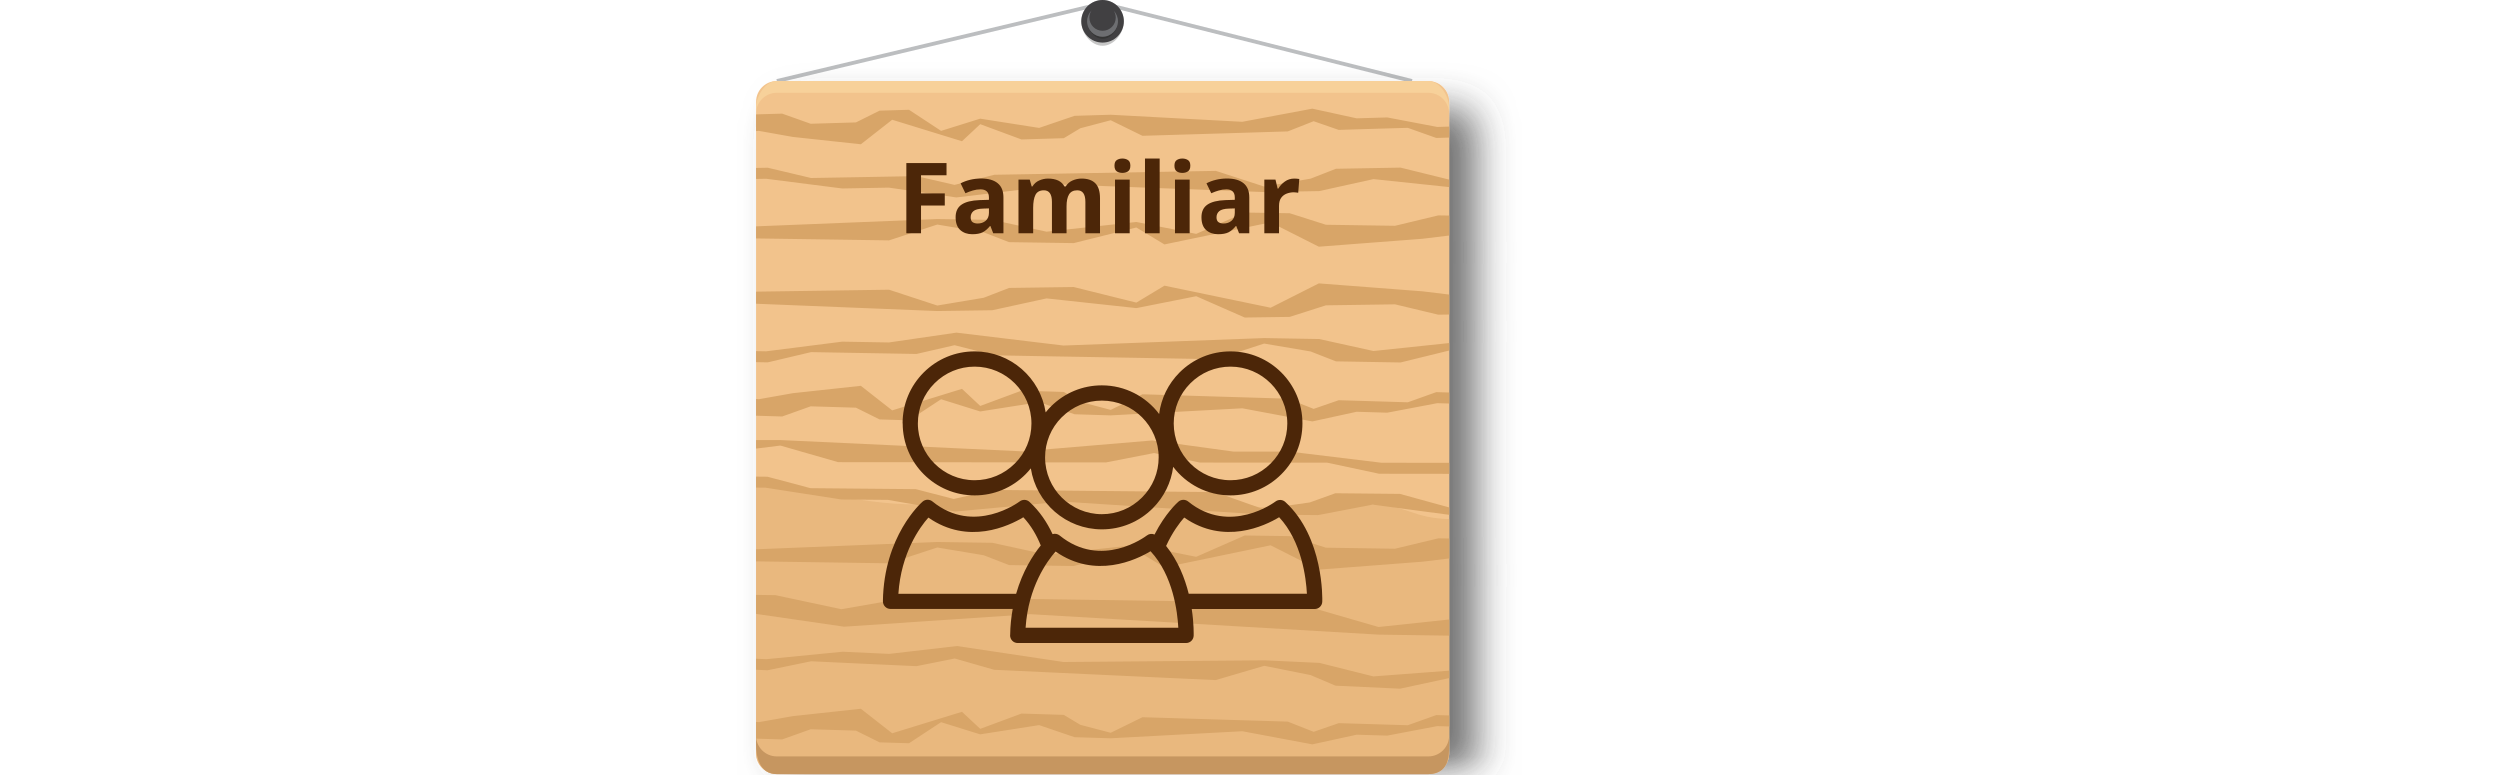
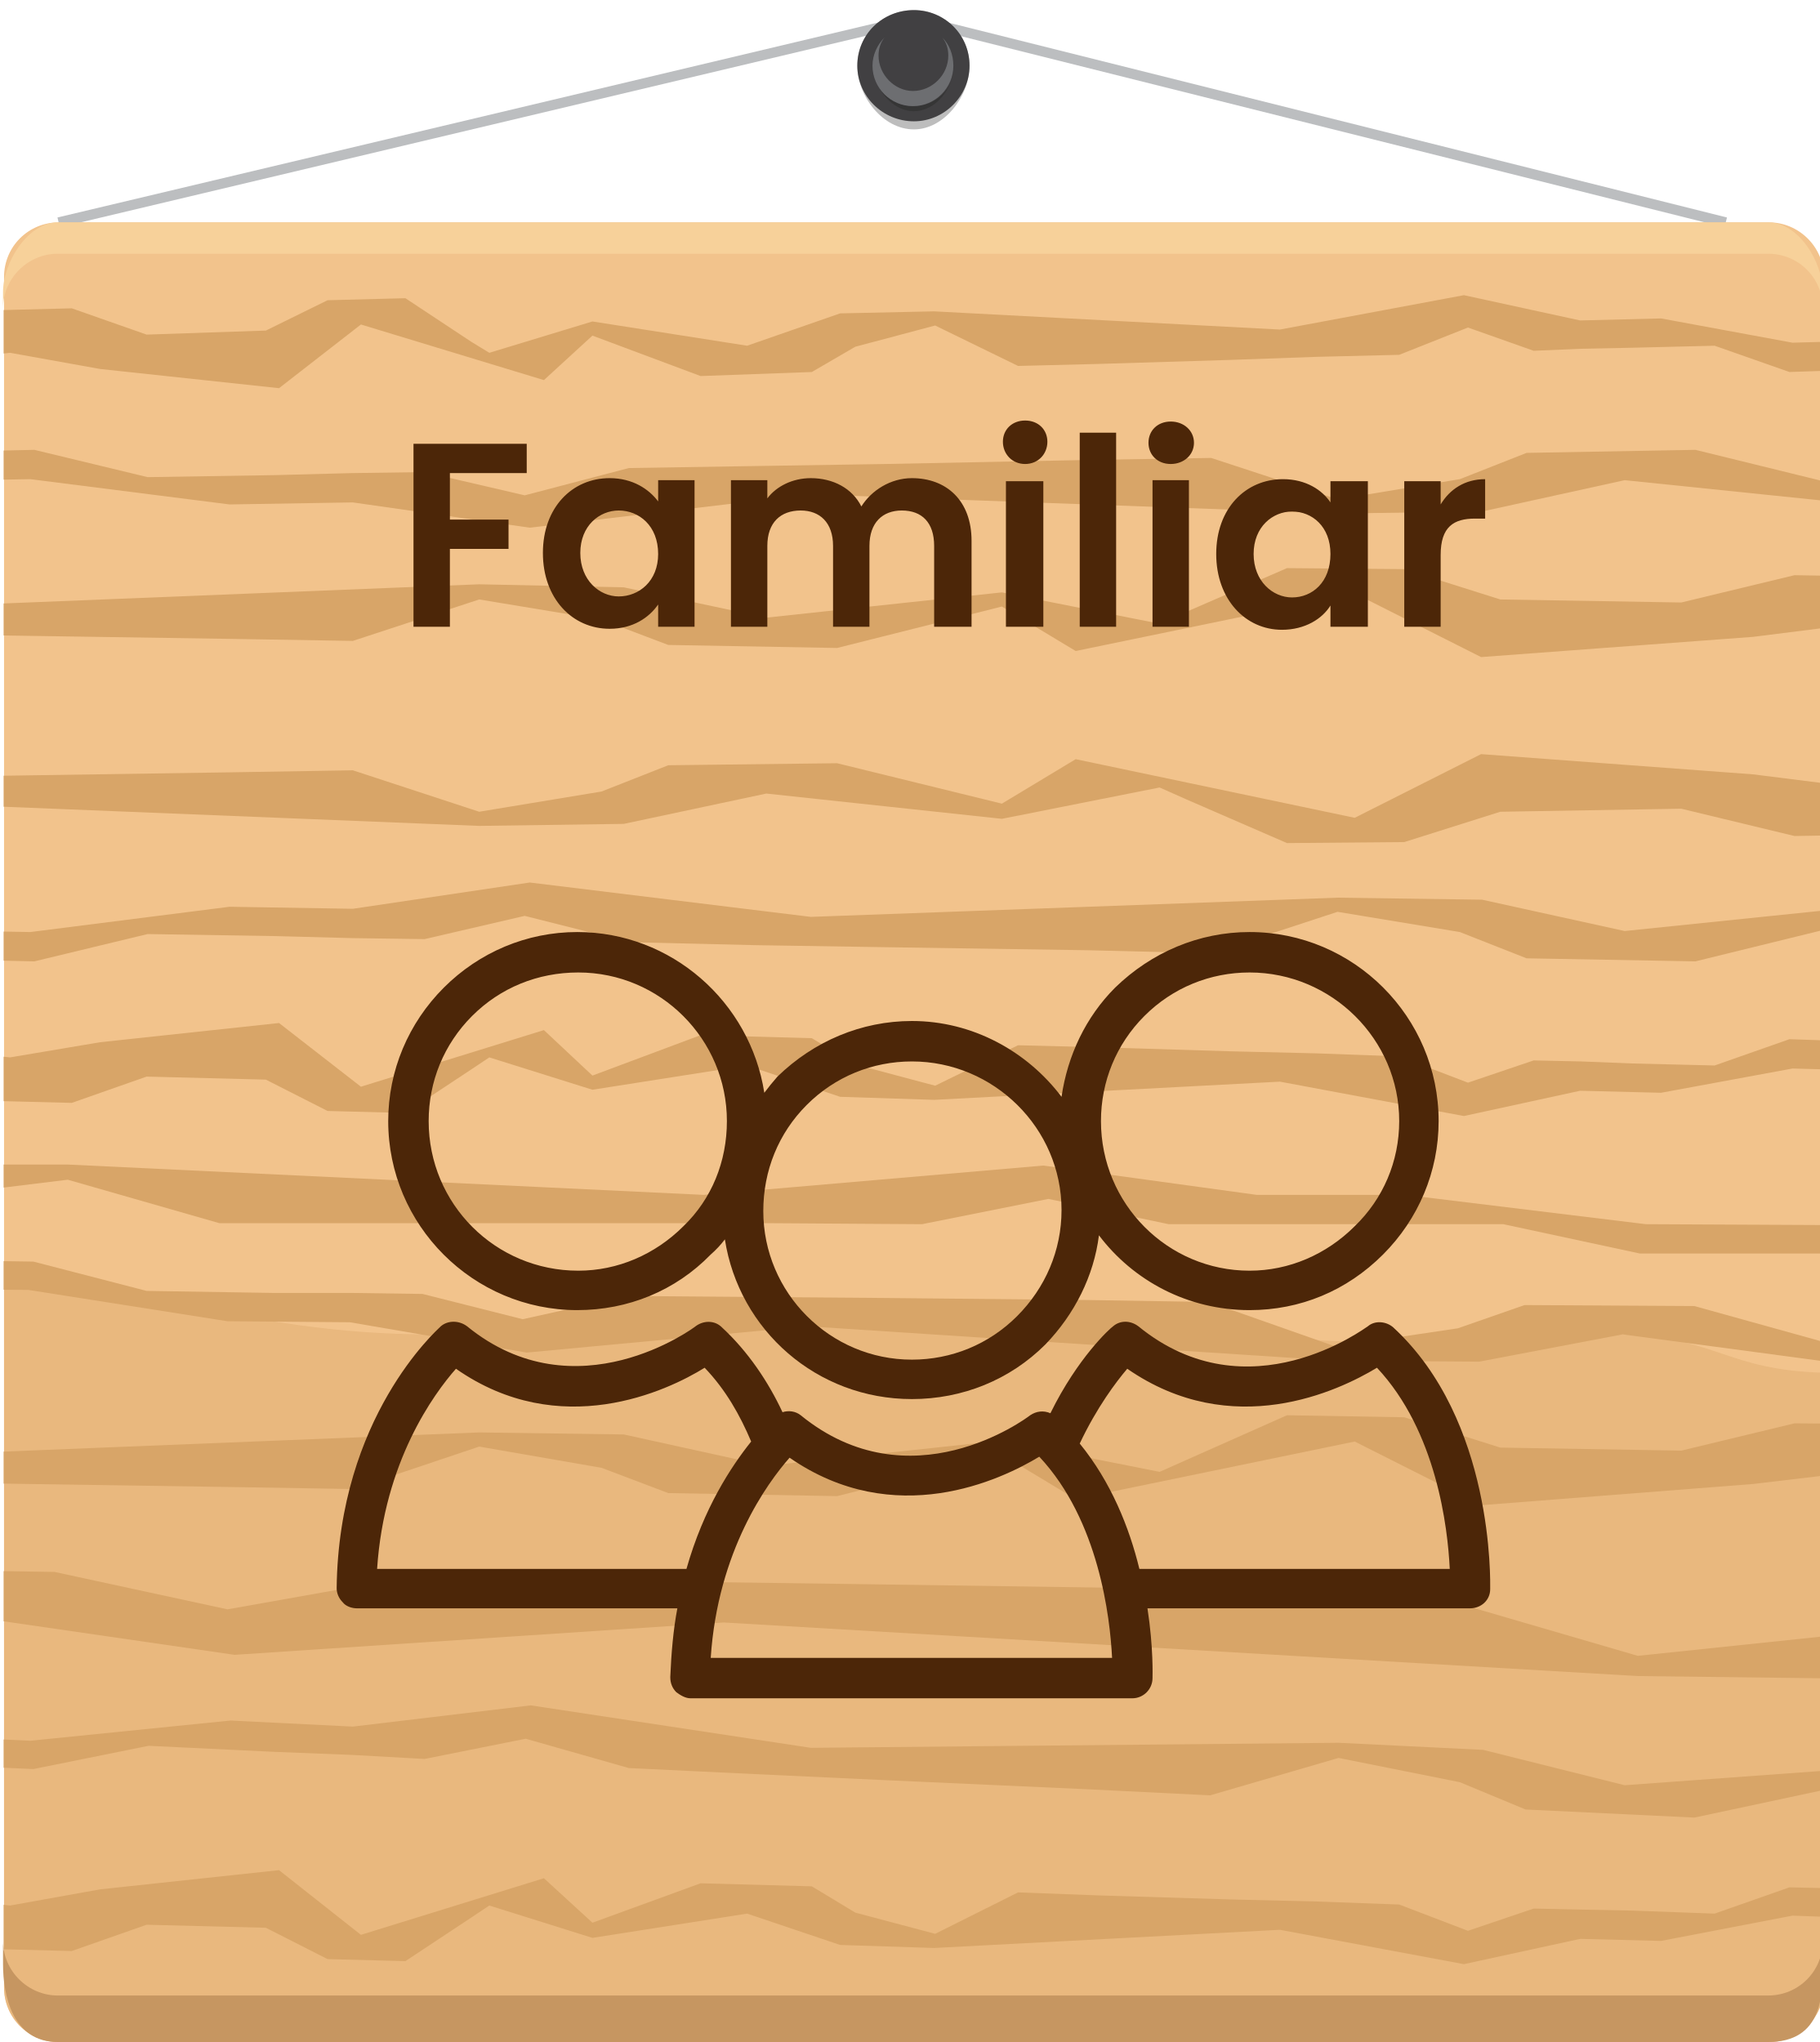
- <svg xmlns="http://www.w3.org/2000/svg" viewBox="0 0 649.28 201.04">
+ <svg xmlns="http://www.w3.org/2000/svg" version="1.2" viewBox="0 0 180 202" width="180" height="202">
  <defs>
-     <style>
-       .cls-1 {
-         fill: #c69661;
-       }
- 
-       .cls-2 {
-         fill: #f7d19a;
-       }
- 
-       .cls-3 {
-         fill: #d8a568;
-       }
- 
-       .cls-4 {
-         fill: #f2c38c;
-       }
- 
-       .cls-5 {
-         stroke: #bcbec0;
-         stroke-miterlimit: 10;
-       }
- 
-       .cls-5, .cls-6 {
-         fill: none;
-       }
- 
-       .cls-7 {
-         filter: url(#drop-shadow-1);
-       }
- 
-       .cls-8 {
-         isolation: isolate;
-       }
- 
-       .cls-9 {
-         fill: #6d6e71;
-       }
- 
-       .cls-10 {
-         fill: #e2b074;
-         opacity: .6;
-       }
- 
-       .cls-11 {
-         font-family: Poppins-SemiBold, Poppins;
-         font-size: 25.53px;
-         font-weight: 600;
-       }
- 
-       .cls-11, .cls-12 {
-         fill: #4c2608;
-       }
- 
-       .cls-13 {
-         fill: #414042;
-       }
- 
-       .cls-14 {
-         fill: #353535;
-       }
- 
-       .cls-15 {
-         fill: #212121;
-         mix-blend-mode: multiply;
-         opacity: .25;
-       }
- 
-       .cls-16 {
-         clip-path: url(#clippath);
-       }
-     </style>
-     <filter id="drop-shadow-1" filterUnits="userSpaceOnUse">
-       <feOffset dx="7" dy="7" />
-       <feGaussianBlur result="blur" stdDeviation="5" />
-       <feFlood flood-color="#3f3f3f" flood-opacity=".75" />
-       <feComposite in2="blur" operator="in" />
-       <feComposite in="SourceGraphic" />
-     </filter>
-     <clipPath id="clippath">
-       <rect class="cls-6" x="196.36" y="21.04" width="180" height="180" rx="5.4" ry="5.4" />
+     <clipPath clipPathUnits="userSpaceOnUse" id="cp1">
+       <path d="m5.76 21.99h169.2c2.98 0 5.4 2.42 5.4 5.4v169.2c0 2.98-2.42 5.4-5.4 5.4h-169.2c-2.98 0-5.4-2.42-5.4-5.4v-169.2c0-2.98 2.42-5.4 5.4-5.4z" />
    </clipPath>
  </defs>
-   <g class="cls-8">
+   <style>
+ 		.s0 { fill: none;stroke: #bcbec0;stroke-miterlimit:10 } 
+ 		.s1 { fill: #f2c38c } 
+ 		.s2 { opacity: .6;fill: #e2b074 } 
+ 		.s3 { fill: #c69661 } 
+ 		.s4 { fill: #f7d19a } 
+ 		.s5 { fill: #d8a568 } 
+ 		.s6 { opacity: .3;mix-blend-mode: multiply;fill: #212121 } 
+ 		.s7 { fill: #414042 } 
+ 		.s8 { fill: #353535 } 
+ 		.s9 { fill: #6d6e71 } 
+ 		.s10 { fill: #4c2608 } 
+ 	</style>
+   <g>
    <g id="Capa_2">
-       <g id="Capa_1-2" data-name="Capa_1">
+       <g id="Capa_1-2">
        <g>
          <g>
-             <polyline class="cls-5" points="201.76 21.04 286.36 .9 366.71 21.04" />
-             <g class="cls-7">
-               <rect class="cls-4" x="196.36" y="21.04" width="180" height="180" rx="5.4" ry="5.4" />
-               <path class="cls-10" d="M356.47,131.06c-8.03-.33-24.75,1.46-32.76.31-4.36-.63-8.69-1.47-13.04-2.15-9.37.24-18.74.59-28.12.89-14.72.47-29.45.89-44.18.9-8.54,0-17.16-1.28-25.44-3.36-5.08-1.27-10.12-2.68-15.27-3.6-.43-.02-.87-.03-1.3-.04v71.63c0,2.98,2.42,5.4,5.4,5.4h169.2c2.98,0,5.4-2.42,5.4-5.4v-60.82c-9.63-.29-10.24-3.37-19.88-3.77Z" />
-               <path class="cls-1" d="M370.95,196.45h-169.2c-2.98,0-5.4-2.42-5.4-5.4v2.3c0,2.98.81,7.7,5.4,7.7h169.2c5.4,0,5.4-4.71,5.4-7.7v-2.3c0,2.98-2.42,5.4-5.4,5.4Z" />
-               <path class="cls-2" d="M370.95,21.04h-169.2c-2.98,0-5.4,3.95-5.4,6.93v1.53c0-2.98,2.42-5.4,5.4-5.4h169.2c2.98,0,5.4,2.42,5.4,5.4v-1.53c0-2.98-2.42-6.93-5.4-6.93Z" />
-               <g class="cls-16">
-                 <polygon class="cls-3" points="390.55 28.15 384.44 32.63 373.27 32.97 360.28 30.5 352.34 30.73 340.83 28.22 322.64 31.63 288.44 29.8 279.08 30.08 269.87 33.22 254.56 30.82 244.41 33.99 242.62 32.81 236.08 28.51 228.43 28.74 222.3 31.79 210.54 32.14 203.14 29.51 195.2 29.74 178.53 35.97 197.03 33.98 205.88 35.56 223.57 37.47 231.71 31.1 249.84 36.68 254.58 32.25 265.29 36.22 276.28 35.89 280.57 33.31 288.46 31.23 296.71 35.27 304.68 35.03 317.78 34.64 326.21 34.38 334.45 34.13 341.17 31.48 347.68 33.74 352.39 33.59 357.39 33.44 365.62 33.2 373.02 35.83 381.84 35.57 386.55 35.43 390.55 28.15" />
-                 <polygon class="cls-3" points="172.54 51.19 181.92 46.73 198.97 46.43 218.74 48.95 230.86 48.73 248.39 51.28 276.19 47.93 328.33 49.88 342.61 49.63 356.7 46.52 380.03 48.97 395.56 45.83 398.26 47.01 408.18 51.33 419.85 51.13 429.24 48.1 447.19 47.78 458.44 50.45 470.56 50.23 496.08 44.06 467.82 45.99 454.34 44.39 427.4 42.41 414.89 48.76 387.31 43.12 380.02 47.54 363.73 43.53 346.96 43.83 340.38 46.4 328.31 48.45 315.78 44.38 303.64 44.59 283.65 44.94 270.77 45.17 258.21 45.39 247.91 48.02 238.01 45.74 230.83 45.87 223.2 46.01 210.64 46.23 199.39 43.56 185.93 43.8 178.75 43.93 172.54 51.19" />
-                 <polygon class="cls-3" points="87.64 56.04 97.02 60.47 114.08 60.72 133.85 58.15 145.96 58.32 163.49 55.72 191.29 58.99 243.43 56.89 257.72 57.1 271.8 60.17 295.13 57.65 310.67 60.74 313.37 59.55 323.28 55.2 334.95 55.38 344.35 58.37 362.3 58.64 373.54 55.94 385.66 56.12 411.2 62.22 382.93 60.37 369.45 62.01 342.51 64.07 329.99 57.75 302.42 63.48 295.12 59.08 278.84 63.14 262.07 62.89 255.49 60.34 243.42 58.32 230.89 62.43 218.75 62.25 198.76 61.96 185.88 61.77 173.32 61.59 163.01 58.98 153.12 61.29 145.94 61.19 138.31 61.07 125.75 60.89 114.5 63.59 101.04 63.39 93.86 63.28 87.64 56.04" />
-                 <polygon class="cls-3" points="390.55 109.52 384.44 105.04 373.27 104.71 360.28 107.18 352.34 106.94 340.83 109.45 322.64 106.04 288.44 107.88 279.08 107.59 269.87 104.45 254.56 106.86 244.41 103.69 242.62 104.86 236.08 109.16 228.43 108.93 222.3 105.88 210.54 105.53 203.14 108.17 195.2 107.93 178.53 101.7 197.03 103.69 205.88 102.12 223.57 100.2 231.71 106.58 249.84 100.99 254.58 105.43 265.29 101.46 276.28 101.79 280.57 104.37 288.46 106.45 296.71 102.4 304.68 102.64 317.78 103.04 326.21 103.29 334.45 103.54 341.17 106.19 347.68 103.94 352.39 104.08 357.39 104.23 365.62 104.48 373.02 101.84 381.84 102.1 386.55 102.25 390.55 109.52" />
-                 <polygon class="cls-3" points="172.54 86.48 181.92 90.94 198.97 91.24 218.74 88.73 230.86 88.94 248.39 86.39 276.19 89.74 328.33 87.8 342.61 88.05 356.7 91.16 380.03 88.71 395.56 91.84 398.26 90.66 408.18 86.34 419.85 86.55 429.24 89.57 447.19 89.89 458.44 87.23 470.56 87.44 496.08 93.61 467.82 91.68 454.34 93.29 427.4 95.26 414.89 88.91 387.31 94.56 380.02 90.14 363.73 94.14 346.96 93.85 340.38 91.28 328.31 89.23 315.78 93.3 303.64 93.08 283.65 92.73 270.77 92.51 258.21 92.28 247.91 89.65 238.01 91.93 230.83 91.8 223.2 91.67 210.64 91.45 199.39 94.11 185.93 93.87 178.75 93.75 172.54 86.48" />
-                 <polygon class="cls-3" points="87.64 81.64 97.02 77.2 114.08 76.95 133.85 79.53 145.96 79.35 163.49 81.95 191.29 78.68 243.43 80.78 257.72 80.57 271.8 77.5 295.13 80.02 310.67 76.93 313.37 78.12 323.28 82.47 334.95 82.3 344.35 79.3 362.3 79.04 373.54 81.73 385.66 81.55 411.2 75.46 382.93 77.3 369.45 75.66 342.51 73.6 329.99 79.92 302.42 74.19 295.12 78.59 278.84 74.54 262.07 74.78 255.49 77.33 243.42 79.35 230.89 75.24 218.75 75.42 198.76 75.71 185.88 75.9 173.32 76.09 163.01 78.69 153.12 76.38 145.94 76.49 138.31 76.6 125.75 76.78 114.5 74.09 101.04 74.29 93.86 74.39 87.64 81.64" />
-                 <polygon class="cls-3" points="390.81 115.92 379.37 120.2 358.77 120.18 334.97 117.29 320.33 117.28 299.24 114.39 265.59 117.22 202.69 114.29 185.44 114.27 168.35 117.11 140.25 114.22 121.41 117.06 118.18 115.83 106.33 111.33 92.24 111.31 80.81 114.16 59.13 114.13 45.63 111.26 30.99 111.24 0 116.93 34.17 115.54 50.4 117.39 82.88 119.88 98.16 113.77 131.29 119.93 140.23 115.65 159.78 119.96 180.03 119.99 188.04 117.54 202.67 115.72 217.68 120.03 232.36 120.04 256.5 120.07 272.05 120.09 287.22 120.1 299.73 117.66 311.61 120.13 320.29 120.14 329.5 120.15 344.68 120.16 358.18 123.04 374.44 123.06 383.11 123.07 390.81 115.92" />
-                 <polygon class="cls-3" points="172.25 130.7 181.75 126.5 198.81 126.66 218.5 129.72 230.62 129.83 248.07 132.86 275.95 130.27 328.02 133.64 342.31 133.78 356.47 131.06 379.73 134.15 395.34 131.44 398.01 132.69 407.8 137.28 419.47 137.39 428.95 134.63 446.9 134.8 458.07 137.77 470.19 137.89 495.87 132.42 467.57 133.57 454.14 131.6 427.26 128.89 414.58 134.89 387.17 128.5 379.75 132.72 363.58 128.27 346.81 128.1 340.17 130.49 328.05 132.21 315.63 127.8 303.48 127.68 283.49 127.49 270.62 127.36 258.05 127.24 247.68 129.59 237.85 127.04 230.67 126.97 223.04 126.9 210.47 126.78 199.31 123.81 185.84 123.68 178.66 123.61 172.25 130.7" />
-                 <polygon class="cls-3" points="87.64 139.91 97.02 144.34 114.08 144.59 133.85 142.02 145.96 142.19 163.49 139.59 191.29 142.86 243.43 140.76 257.72 140.97 271.8 144.04 295.13 141.52 310.67 144.61 313.37 143.42 323.28 139.07 334.95 139.24 344.35 142.24 362.3 142.51 373.54 139.81 385.66 139.99 411.2 146.09 382.93 144.24 369.45 145.88 342.51 147.94 329.99 141.62 302.42 147.35 295.12 142.95 278.84 147 262.07 146.76 255.49 144.21 243.42 142.19 230.89 146.3 218.75 146.12 198.76 145.83 185.88 145.64 173.32 145.46 163.01 142.85 153.12 145.16 145.94 145.05 138.31 144.94 125.75 144.76 114.5 147.45 101.04 147.26 93.86 147.15 87.64 139.91" />
-                 <polygon class="cls-3" points="390.55 193.39 384.44 188.91 373.27 188.58 360.28 191.05 352.34 190.81 340.83 193.32 322.64 189.91 288.44 191.74 279.08 191.46 269.87 188.32 254.56 190.72 244.41 187.56 242.62 188.73 236.08 193.03 228.43 192.8 222.3 189.75 210.54 189.4 203.14 192.04 195.2 191.8 178.53 185.57 197.03 187.56 205.88 185.99 223.57 184.07 231.71 190.44 249.84 184.86 254.58 189.29 265.29 185.32 276.28 185.66 280.57 188.24 288.46 190.31 296.71 186.27 304.68 186.51 317.78 186.91 326.21 187.16 334.45 187.41 341.17 190.06 347.68 187.81 352.39 187.95 357.39 188.1 365.62 188.35 373.02 185.71 381.84 185.97 386.55 186.12 390.55 193.39" />
-                 <polygon class="cls-3" points="172.72 165.68 181.97 170.41 199 171.2 218.84 169.26 230.95 169.82 248.54 167.78 276.23 171.93 328.41 171.49 342.68 172.16 356.67 175.67 380.06 173.9 395.49 177.48 398.23 176.38 408.26 172.35 419.92 172.89 429.23 176.19 447.16 177.02 458.48 174.68 470.59 175.25 495.93 182.15 467.73 179.41 454.21 180.62 427.22 181.82 414.9 175.11 387.17 179.96 380 175.33 363.61 178.86 346.85 178.08 340.36 175.32 328.35 172.92 315.71 176.63 303.57 176.07 283.6 175.14 270.74 174.54 258.19 173.95 247.97 171.02 238.01 173.01 230.84 172.68 223.21 172.33 210.66 171.74 199.34 174.08 185.89 173.45 178.72 173.12 172.72 165.68" />
-                 <polygon class="cls-3" points="87.61 158.82 104.03 153.13 133.63 153.57 167.86 158.03 188.89 158.35 219.22 162.76 267.57 159.51 357.98 164.82 382.79 165.18 407.32 161.59 447.73 166.15 474.78 162.59 479.44 164.36 496.5 170.83 516.75 171.13 533.16 167.41 564.32 167.88 583.74 172.13 604.78 172.44 649.28 165.18 600.18 166.43 576.84 163.54 530.14 159.45 508.22 167.61 460.56 158.42 447.75 164.17 419.62 157.81 390.51 157.38 379.02 160.6 358.01 162.84 336.4 156.58 315.31 156.26 280.61 155.75 258.27 155.42 236.46 155.09 218.5 158.22 201.4 154.57 188.94 154.39 175.7 154.19 153.89 153.87 134.46 149.62 111.09 149.27 98.63 149.09 87.61 158.82" />
+             <path class="s0" d="m5.8 22l84.6-20.1 80.3 20.1" />
+             <g>
+               <path class="s1" d="m5.8 22h169.2c2.9 0 5.4 2.4 5.4 5.4v169.2c0 3-2.5 5.4-5.4 5.4h-169.2c-3 0-5.4-2.4-5.4-5.4v-169.2c0-3 2.4-5.4 5.4-5.4z" />
+               <path class="s2" d="m160.5 132c-8.1-0.3-24.8 1.5-32.8 0.3-4.3-0.6-8.7-1.4-13-2.1-9.4 0.2-18.8 0.6-28.1 0.9-14.8 0.4-29.5 0.8-44.2 0.9-8.6 0-17.2-1.3-25.5-3.4-5.1-1.3-10.1-2.7-15.2-3.6q-0.7 0-1.3 0v71.6c0 3 2.4 5.4 5.4 5.4h169.2c2.9 0 5.4-2.4 5.4-5.4v-60.8c-9.7-0.3-10.3-3.4-19.9-3.8z" />
+               <path class="s3" d="m174.9 197.4h-169.2c-2.9 0-5.4-2.4-5.4-5.4v2.3c0 3 0.9 7.7 5.4 7.7h169.2c5.4 0 5.4-4.7 5.4-7.7v-2.3c0 3-2.4 5.4-5.4 5.4z" />
+               <path class="s4" d="m174.9 22h-169.2c-2.9 0-5.4 3.9-5.4 6.9v1.6c0-3 2.5-5.4 5.4-5.4h169.2c3 0 5.4 2.4 5.4 5.4v-1.6c0-3-2.4-6.9-5.4-6.9z" />
+               <g id="Clip-Path" clip-path="url(#cp1)">
+                 <g>
+                   <path class="s5" d="m194.6 29.1l-6.2 4.5-11.1 0.3-13-2.4-8 0.2-11.5-2.5-18.2 3.4-34.2-1.8-9.3 0.2-9.2 3.2-15.3-2.4-10.2 3.1-1.8-1.1-6.5-4.3-7.7 0.2-6.1 3-11.8 0.4-7.4-2.6-7.9 0.2-16.7 6.2 18.5-2 8.9 1.6 17.7 1.9 8.1-6.3 18.1 5.5 4.8-4.4 10.7 4 11-0.4 4.3-2.5 7.9-2.1 8.2 4 8-0.2 13.1-0.4 8.4-0.3 8.2-0.2 6.8-2.7 6.5 2.3 4.7-0.2 5-0.1 8.2-0.2 7.4 2.6 8.8-0.3 4.8-0.1 4-7.3z" />
+                   <path class="s5" d="m-23.5 52.1l9.4-4.4 17.1-0.3 19.7 2.5 12.2-0.2 17.5 2.5 27.8-3.3 52.1 1.9 14.3-0.2 14.1-3.1 23.3 2.4 15.6-3.1 2.7 1.2 9.9 4.3 11.7-0.2 9.3-3 18-0.4 11.2 2.7 12.2-0.2 25.5-6.2-28.3 1.9-13.5-1.6-26.9-1.9-12.5 6.3-27.6-5.6-7.3 4.4-16.3-4-16.7 0.3-6.6 2.6-12.1 2-12.5-4.1-12.2 0.2-20 0.4-12.8 0.2-12.6 0.2-10.3 2.7-9.9-2.3-7.2 0.1-7.6 0.2-12.6 0.2-11.2-2.7-13.5 0.3-7.2 0.1-6.2 7.2z" />
+                   <path class="s5" d="m-108.4 57l9.4 4.4 17.1 0.3 19.8-2.6 12.1 0.2 17.5-2.6 27.8 3.2 52.1-2.1 14.3 0.3 14.1 3 23.3-2.5 15.6 3.1 2.7-1.2 9.9-4.3 11.6 0.1 9.5 3 17.9 0.3 11.2-2.7 12.2 0.2 25.5 6.1-28.3-1.9-13.5 1.7-26.9 2-12.5-6.3-27.6 5.7-7.3-4.4-16.3 4.1-16.7-0.3-6.6-2.5-12.1-2-12.5 4.1-12.1-0.2-20-0.3-12.9-0.2-12.6-0.2-10.3-2.6-9.9 2.3-7.2-0.1-7.6-0.1-12.5-0.2-11.3 2.7-13.5-0.2-7.1-0.1-6.3-7.2z" />
+                   <path class="s5" d="m194.6 110.5l-6.2-4.5-11.1-0.3-13 2.4-8-0.2-11.5 2.5-18.2-3.4-34.2 1.8-9.3-0.3-9.2-3.1-15.3 2.4-10.2-3.2-1.8 1.2-6.5 4.3-7.7-0.2-6.1-3.1-11.8-0.3-7.4 2.6-7.9-0.2-16.7-6.2 18.5 1.9 8.9-1.5 17.7-1.9 8.1 6.3 18.1-5.6 4.8 4.5 10.7-4 11 0.3 4.3 2.6 7.9 2.1 8.2-4 8 0.2 13.1 0.4 8.4 0.2 8.2 0.3 6.8 2.6 6.5-2.2 4.7 0.1 5 0.2 8.2 0.2 7.4-2.6 8.8 0.3 4.8 0.1 4 7.3z" />
+                   <path class="s5" d="m-23.5 87.4l9.4 4.5 17.1 0.3 19.7-2.5 12.2 0.2 17.5-2.6 27.8 3.4 52.1-1.9 14.3 0.2 14.1 3.1 23.3-2.4 15.6 3.1 2.7-1.2 9.9-4.3 11.7 0.2 9.3 3 18 0.3 11.2-2.6 12.2 0.2 25.5 6.2-28.3-2-13.5 1.6-26.9 2-12.5-6.3-27.6 5.6-7.3-4.4-16.3 4-16.7-0.3-6.6-2.6-12.1-2-12.5 4.1-12.2-0.3-20-0.3-12.8-0.2-12.6-0.3-10.3-2.6-9.9 2.3-7.2-0.1-7.6-0.2-12.6-0.2-11.2 2.7-13.5-0.3-7.2-0.1-6.2-7.3z" />
+                   <path class="s5" d="m-108.4 82.6l9.4-4.4 17.1-0.3 19.8 2.6 12.1-0.2 17.5 2.6 27.8-3.3 52.1 2.1 14.3-0.2 14.1-3 23.3 2.5 15.6-3.1 2.7 1.2 9.9 4.3 11.6-0.1 9.5-3 17.9-0.3 11.2 2.7 12.2-0.2 25.5-6.1-28.3 1.9-13.5-1.7-26.9-2-12.5 6.3-27.6-5.8-7.3 4.4-16.3-4-16.7 0.2-6.6 2.6-12.1 2-12.5-4.1-12.1 0.2-20 0.3-12.9 0.2-12.6 0.1-10.3 2.6-9.9-2.3-7.2 0.1-7.6 0.2-12.5 0.1-11.3-2.7-13.5 0.2-7.1 0.1-6.3 7.3z" />
+                   <path class="s5" d="m194.8 116.9l-11.4 4.3-20.6-0.1-23.8-2.9h-14.7l-21.1-2.9-33.6 2.9-62.9-3h-17.3l-17.1 2.9-28.1-2.9-18.8 2.8-3.2-1.2-11.9-4.5h-14.1l-11.4 2.8h-21.7l-13.5-2.9h-14.6l-31 5.7 34.2-1.4 16.2 1.8 32.5 2.5 15.3-6.1 33.1 6.2 8.9-4.3 19.6 4.3h20.2l8-2.4 14.7-1.8 15 4.3h14.7 24.1 15.6l15.1 0.1 12.5-2.5 11.9 2.5h8.7 9.2 15.2l13.5 2.9h16.2 8.7l7.7-7.1z" />
+                   <path class="s5" d="m-23.8 131.7l9.6-4.2 17 0.1 19.7 3.1 12.1 0.1 17.5 3 27.8-2.6 52.1 3.4 14.3 0.1 14.2-2.7 23.2 3.1 15.6-2.7 2.7 1.2 9.8 4.6 11.7 0.1 9.4-2.7 18 0.2 11.2 2.9 12.1 0.1 25.7-5.4-28.3 1.1-13.5-1.9-26.8-2.8-12.7 6-27.4-6.3-7.4 4.2-16.2-4.5-16.8-0.1-6.6 2.3-12.1 1.8-12.5-4.4-12.1-0.2-20-0.2-12.9-0.1-12.5-0.1-10.4 2.3-9.9-2.5-7.1-0.1h-7.7l-12.5-0.2-11.2-2.9-13.5-0.2h-7.1l-6.4 7.1z" />
+                   <path class="s5" d="m-108.4 140.9l9.4 4.4 17.1 0.2 19.8-2.5 12.1 0.1 17.5-2.6 27.8 3.3 52.1-2.1 14.3 0.2 14.1 3.1 23.3-2.5 15.6 3.1 2.7-1.2 9.9-4.4 11.6 0.2 9.5 3 17.9 0.3 11.2-2.7 12.2 0.1 25.5 6.1-28.3-1.8-13.5 1.6-26.9 2.1-12.5-6.3-27.6 5.7-7.3-4.4-16.3 4.1-16.7-0.3-6.6-2.5-12.1-2.1-12.5 4.2-12.1-0.2-20-0.3-12.9-0.2-12.6-0.2-10.3-2.6-9.9 2.3-7.2-0.1-7.6-0.1-12.5-0.2-11.3 2.7-13.5-0.2-7.1-0.1-6.3-7.2z" />
+                   <path class="s5" d="m194.6 194.3l-6.2-4.4-11.1-0.4-13 2.5-8-0.2-11.5 2.5-18.2-3.4-34.2 1.8-9.3-0.3-9.2-3.1-15.3 2.4-10.2-3.2-1.8 1.2-6.5 4.3-7.7-0.2-6.1-3.1-11.8-0.3-7.4 2.6-7.9-0.2-16.7-6.3 18.5 2 8.9-1.6 17.7-1.9 8.1 6.4 18.1-5.6 4.8 4.4 10.7-3.9 11 0.3 4.3 2.6 7.9 2.1 8.2-4.1 8 0.3 13.1 0.4 8.4 0.2 8.2 0.3 6.8 2.6 6.5-2.2 4.7 0.1 5 0.1 8.2 0.3 7.4-2.6 8.8 0.2 4.8 0.2 4 7.2z" />
+                   <path class="s5" d="m-23.3 166.6l9.3 4.8 17 0.8 19.8-2 12.1 0.6 17.6-2.1 27.7 4.2 52.2-0.5 14.3 0.7 14 3.5 23.4-1.7 15.4 3.5 2.7-1.1 10.1-4 11.6 0.5 9.3 3.3 18 0.9 11.3-2.4 12.1 0.6 25.3 6.9-28.2-2.7-13.5 1.2-27 1.2-12.3-6.7-27.7 4.8-7.2-4.6-16.4 3.5-16.7-0.8-6.5-2.7-12-2.4-12.7 3.7-12.1-0.6-20-0.9-12.9-0.6-12.5-0.6-10.2-2.9-10 2-7.2-0.4-7.6-0.3-12.5-0.6-11.4 2.3-13.4-0.6-7.2-0.3-6-7.5z" />
+                   <path class="s5" d="m-108.4 159.8l16.4-5.7 29.6 0.4 34.3 4.5 21 0.3 30.3 4.4 48.4-3.2 90.4 5.3 24.8 0.3 24.5-3.6 40.4 4.6 27.1-3.6 4.6 1.8 17.1 6.5 20.3 0.3 16.4-3.7 31.1 0.4 19.4 4.3 21.1 0.3 44.5-7.3-49.1 1.3-23.4-2.9-46.7-4.1-21.9 8.2-47.6-9.2-12.8 5.7-28.2-6.3-29.1-0.5-11.5 3.3-21 2.2-21.6-6.3-21.1-0.3-34.7-0.5-22.3-0.3-21.8-0.4-18 3.2-17.1-3.7-12.5-0.2-13.2-0.2-21.8-0.3-19.4-4.2-23.4-0.4-12.5-0.2-11 9.8z" />
+                 </g>
              </g>
            </g>
            <g>
-               <path class="cls-15" d="M291.88,5.53c0,3.05-2.48,6.36-5.53,6.36s-5.53-3.31-5.53-6.36,2.48-5.53,5.53-5.53,5.53,2.48,5.53,5.53Z" />
-               <path class="cls-13" d="M291.88,5.53c0,3.05-2.48,5.53-5.53,5.53s-5.53-2.48-5.53-5.53,2.48-5.53,5.53-5.53,5.53,2.48,5.53,5.53Z" />
-               <path class="cls-14" d="M286.45,8.15c-2.07,0-3.41-1.15-4.03-2.62h-.07c0,2.21,1.8,4.55,4.01,4.55s3.97-2.3,4.01-4.49c-.58,1.44-1.87,2.56-3.91,2.56Z" />
-               <path class="cls-13" d="M290.37,5.53c0,2.21-1.8,4.01-4.01,4.01s-4.01-1.8-4.01-4.01,1.8-4.01,4.01-4.01,4.01,1.8,4.01,4.01Z" />
-               <path class="cls-9" d="M289.21,2.71c.35.54.56,1.18.56,1.87,0,1.89-1.53,3.42-3.42,3.42s-3.42-1.53-3.42-3.42c0-.69.21-1.33.56-1.87-.71.72-1.16,1.72-1.16,2.82,0,2.21,1.8,4.01,4.01,4.01s4.01-1.8,4.01-4.01c0-1.1-.44-2.09-1.16-2.82Z" />
+               <path class="s6" d="m95.9 6.5c0 3-2.5 6.3-5.5 6.3-3.1 0-5.6-3.3-5.6-6.3 0-3.1 2.5-5.5 5.6-5.5 3 0 5.5 2.4 5.5 5.5z" />
+               <path class="s7" d="m90.4 12c-3.1 0-5.6-2.5-5.6-5.5 0-3.1 2.5-5.5 5.6-5.5 3 0 5.5 2.4 5.5 5.5 0 3-2.5 5.5-5.5 5.5z" />
+               <path class="s8" d="m90.4 9.1c-2 0-3.4-1.1-4-2.6 0 2.2 1.8 4.5 4 4.5 2.2 0 3.9-2.3 4-4.5-0.6 1.5-1.9 2.6-4 2.6z" />
+               <path class="s7" d="m90.4 10.5c-2.3 0-4-1.8-4-4 0-2.2 1.7-4 4-4 2.2 0 4 1.8 4 4 0 2.2-1.8 4-4 4z" />
+               <path class="s9" d="m93.2 3.7c0.4 0.5 0.6 1.1 0.6 1.8 0 1.9-1.6 3.5-3.5 3.5-1.8 0-3.4-1.6-3.4-3.5 0-0.7 0.2-1.3 0.6-1.8-0.7 0.7-1.2 1.7-1.2 2.8 0 2.2 1.8 4 4 4 2.2 0 4-1.8 4-4 0-1.1-0.4-2.1-1.1-2.8z" />
            </g>
          </g>
-           <text class="cls-11" transform="translate(233.09 60.58)">
-             <tspan x="0" y="0">Familiar</tspan>
-           </text>
+           <path id="Familiar" class="s10" aria-label="Familiar" d="m40.9 62h3.6v-7.7h5.8v-2.9h-5.8v-4.6h7.6v-2.9h-11.2zm12.8-7.3c0 4.5 2.9 7.5 6.6 7.5 2.3 0 3.9-1.1 4.8-2.4v2.2h3.6v-14.5h-3.6v2.1c-0.9-1.2-2.5-2.3-4.8-2.3-3.7 0-6.6 2.9-6.6 7.4zm11.4 0.1c0 2.7-1.9 4.2-3.9 4.2-1.9 0-3.8-1.6-3.8-4.3 0-2.7 1.9-4.2 3.8-4.2 2 0 3.9 1.5 3.9 4.3zm27.3 7.2h3.7v-8.5c0-4-2.5-6.2-5.9-6.2-2.1 0-4 1.2-5 2.8-0.9-1.8-2.8-2.8-5-2.8-1.8 0-3.4 0.8-4.3 2v-1.8h-3.6v14.5h3.6v-8c0-2.3 1.3-3.5 3.3-3.5 1.9 0 3.2 1.2 3.2 3.5v8h3.6v-8c0-2.3 1.3-3.5 3.2-3.5 2 0 3.2 1.2 3.2 3.5zm7.1 0h3.7v-14.4h-3.7zm1.9-16.1c1.3 0 2.2-1 2.2-2.2 0-1.2-0.9-2.1-2.2-2.1-1.3 0-2.2 0.9-2.2 2.1 0 1.2 0.9 2.2 2.2 2.2zm5.4 16.1h3.6v-19.2h-3.6zm7.2 0h3.6v-14.5h-3.6zm1.8-16.1c1.3 0 2.3-0.9 2.3-2.1 0-1.2-1-2.1-2.3-2.1-1.3 0-2.2 0.9-2.2 2.1 0 1.2 0.9 2.1 2.2 2.1zm4.5 8.9c0 4.5 2.9 7.5 6.5 7.5 2.3 0 4-1.1 4.8-2.4v2.1h3.7v-14.4h-3.7v2.1c-0.8-1.2-2.4-2.3-4.7-2.3-3.7 0-6.6 2.9-6.6 7.4zm11.3 0c0 2.8-1.8 4.3-3.8 4.3-1.9 0-3.8-1.6-3.8-4.3 0-2.7 1.9-4.2 3.8-4.2 2 0 3.8 1.5 3.8 4.2zm10.9 0.1c0-2.8 1.3-3.6 3.4-3.6h1v-3.9c-2 0-3.5 1-4.4 2.5v-2.3h-3.6v14.4h3.6z" />
          <g>
-             <path class="cls-12" d="M262.33,164.99c0,.53.2,1.04.57,1.42.37.38.88.59,1.41.59h43.73c1.07,0,1.94-.85,1.97-1.92,0-.27.08-3.07-.5-6.91h31.93c1.07,0,1.94-.85,1.97-1.92.02-.68.43-16.69-9.61-25.89-.71-.65-1.78-.69-2.54-.11-.12.09-11.8,8.86-22.67,0-.75-.6-1.82-.59-2.54.04-.23.2-3.43,3.05-6.2,8.53-.64-.28-1.4-.21-1.98.24-.48.36-11.85,8.82-22.67.01-.53-.43-1.22-.54-1.84-.35-1.4-3-3.32-5.93-6-8.38-.71-.65-1.78-.69-2.54-.11-.12.09-11.8,8.86-22.66,0-.75-.6-1.82-.59-2.54.04-.41.36-10.08,8.95-10.32,25.87,0,.53.2,1.04.57,1.42s.88.59,1.41.59h31.73c-.38,2.1-.63,4.36-.66,6.82ZM307.55,134.41c10.33,7.21,20.88,2.2,24.66-.08,5.87,6.3,7,15.84,7.21,19.87h-30.7c-1-4.03-2.77-8.56-5.87-12.41,1.64-3.58,3.53-6.06,4.7-7.38ZM274.15,143.24c10.33,7.21,20.88,2.2,24.66-.08,5.88,6.31,7,15.84,7.21,19.87h-39.66c.7-10.62,5.57-17.28,7.79-19.8ZM233.32,154.22c.7-10.62,5.57-17.29,7.79-19.8,10.33,7.21,20.88,2.2,24.66-.08,2.03,2.17,3.48,4.73,4.53,7.32-1.97,2.43-4.7,6.61-6.4,12.55h-30.58Z" />
-             <path class="cls-12" d="M234.44,109.97c0,10.3,8.39,18.69,18.7,18.69h0c4.99,0,9.68-1.95,13.21-5.49.49-.49.94-1,1.37-1.53,1.38,8.96,9.12,15.84,18.46,15.84h0c4.99,0,9.68-1.95,13.21-5.48,2.95-2.95,4.77-6.71,5.3-10.76,3.42,4.5,8.81,7.42,14.88,7.42h0c4.99,0,9.68-1.95,13.21-5.49,3.54-3.53,5.48-8.23,5.48-13.22,0-10.31-8.39-18.69-18.7-18.69-4.99,0-9.68,1.95-13.22,5.48-2.94,2.95-4.77,6.71-5.3,10.76-3.42-4.5-8.81-7.42-14.88-7.42-4.99,0-9.68,1.95-13.22,5.48-.49.49-.94,1.01-1.37,1.54-1.38-8.96-9.12-15.84-18.46-15.84-4.99,0-9.68,1.95-13.22,5.48-3.53,3.53-5.48,8.23-5.48,13.22ZM309.15,99.55c2.79-2.79,6.49-4.33,10.43-4.33,8.13,0,14.74,6.62,14.75,14.75,0,3.93-1.53,7.63-4.33,10.42-2.79,2.79-6.49,4.33-10.42,4.33h0c-8.13,0-14.75-6.61-14.75-14.74,0-3.93,1.53-7.64,4.32-10.43ZM275.75,108.37c2.79-2.79,6.49-4.33,10.42-4.33,8.13,0,14.75,6.62,14.75,14.74,0,3.93-1.53,7.64-4.33,10.43-2.79,2.79-6.49,4.33-10.42,4.33h0c-8.13,0-14.74-6.61-14.75-14.74,0-3.93,1.53-7.64,4.32-10.43ZM253.13,95.22c8.13,0,14.74,6.62,14.75,14.75,0,3.93-1.53,7.63-4.33,10.42-2.79,2.79-6.49,4.33-10.42,4.33h0c-8.13,0-14.74-6.61-14.75-14.74,0-3.93,1.53-7.64,4.32-10.43,2.79-2.79,6.49-4.33,10.43-4.33Z" />
+             <path fill-rule="evenodd" class="s10" d="m66.3 165.9c0.1-2.4 0.3-4.7 0.7-6.8h-31.7c-0.5 0-1.1-0.2-1.4-0.6-0.4-0.4-0.6-0.9-0.6-1.4 0.2-16.9 9.9-25.5 10.3-25.9 0.7-0.6 1.8-0.6 2.6 0 10.8 8.8 22.5 0.1 22.6 0 0.8-0.6 1.9-0.6 2.6 0.1 2.6 2.4 4.6 5.4 6 8.4 0.6-0.2 1.3-0.1 1.8 0.3 10.8 8.8 22.2 0.4 22.7 0 0.6-0.4 1.3-0.5 2-0.2 2.7-5.5 5.9-8.4 6.2-8.6 0.7-0.6 1.7-0.6 2.5 0 10.9 8.9 22.5 0.1 22.7 0 0.7-0.6 1.8-0.5 2.5 0.1 10 9.2 9.6 25.2 9.6 25.9 0 1.1-0.9 1.9-2 1.9h-31.9c0.6 3.9 0.5 6.7 0.5 6.9 0 1.1-0.9 2-2 2h-43.7c-0.5 0-1-0.3-1.4-0.6-0.4-0.4-0.6-0.9-0.6-1.5zm40.5-23.1c3.1 3.8 4.9 8.3 5.9 12.4h30.7c-0.2-4.1-1.3-13.6-7.2-19.9-3.8 2.3-14.3 7.3-24.7 0.1-1.1 1.3-3 3.8-4.7 7.4zm-28.7 1.4c-2.2 2.5-7.1 9.2-7.8 19.8h39.7c-0.2-4-1.3-13.6-7.2-19.9-3.8 2.3-14.3 7.3-24.7 0.1zm-40.8 11q0 0 0 0zm0 0h30.6c1.7-6 4.4-10.1 6.4-12.6-1.1-2.6-2.5-5.1-4.6-7.3-3.7 2.3-14.3 7.3-24.6 0.1-2.2 2.5-7.1 9.2-7.8 19.8z" />
+             <path fill-rule="evenodd" class="s10" d="m38.4 110.9c0-5 2-9.7 5.5-13.2 3.5-3.5 8.2-5.5 13.2-5.5 9.3 0 17.1 6.9 18.5 15.9q0.6-0.8 1.3-1.6c3.6-3.5 8.3-5.5 13.3-5.5 6 0 11.4 3 14.8 7.5 0.6-4.1 2.4-7.9 5.3-10.8 3.6-3.5 8.3-5.5 13.3-5.5 10.3 0 18.7 8.4 18.7 18.7 0 5-2 9.7-5.5 13.2-3.6 3.6-8.2 5.5-13.2 5.5-6.1 0-11.5-2.9-14.9-7.4-0.5 4-2.4 7.8-5.3 10.8-3.5 3.5-8.2 5.4-13.2 5.4-9.4 0-17.1-6.8-18.5-15.8q-0.6 0.8-1.4 1.5c-3.5 3.6-8.2 5.5-13.2 5.5-10.3 0-18.7-8.4-18.7-18.7zm70.5 0c0 8.2 6.6 14.8 14.7 14.8 3.9 0 7.6-1.6 10.4-4.4 2.8-2.7 4.4-6.4 4.4-10.4 0-8.1-6.7-14.7-14.8-14.7-3.9 0-7.6 1.5-10.4 4.3-2.8 2.8-4.3 6.5-4.3 10.4zm-33.4 8.9c0 8.1 6.6 14.7 14.7 14.7 3.9 0 7.6-1.5 10.4-4.3 2.8-2.8 4.4-6.5 4.4-10.5 0-8.1-6.7-14.7-14.8-14.7-3.9 0-7.6 1.5-10.4 4.3-2.8 2.8-4.3 6.5-4.3 10.5zm-28.8-19.3c-2.8 2.8-4.3 6.5-4.3 10.4 0 8.2 6.6 14.8 14.8 14.8 3.9 0 7.6-1.6 10.4-4.4 2.8-2.7 4.3-6.4 4.3-10.4 0-8.1-6.6-14.7-14.7-14.7-4 0-7.7 1.5-10.5 4.3z" />
          </g>
        </g>
      </g>
    </g>
  </g>
</svg>
